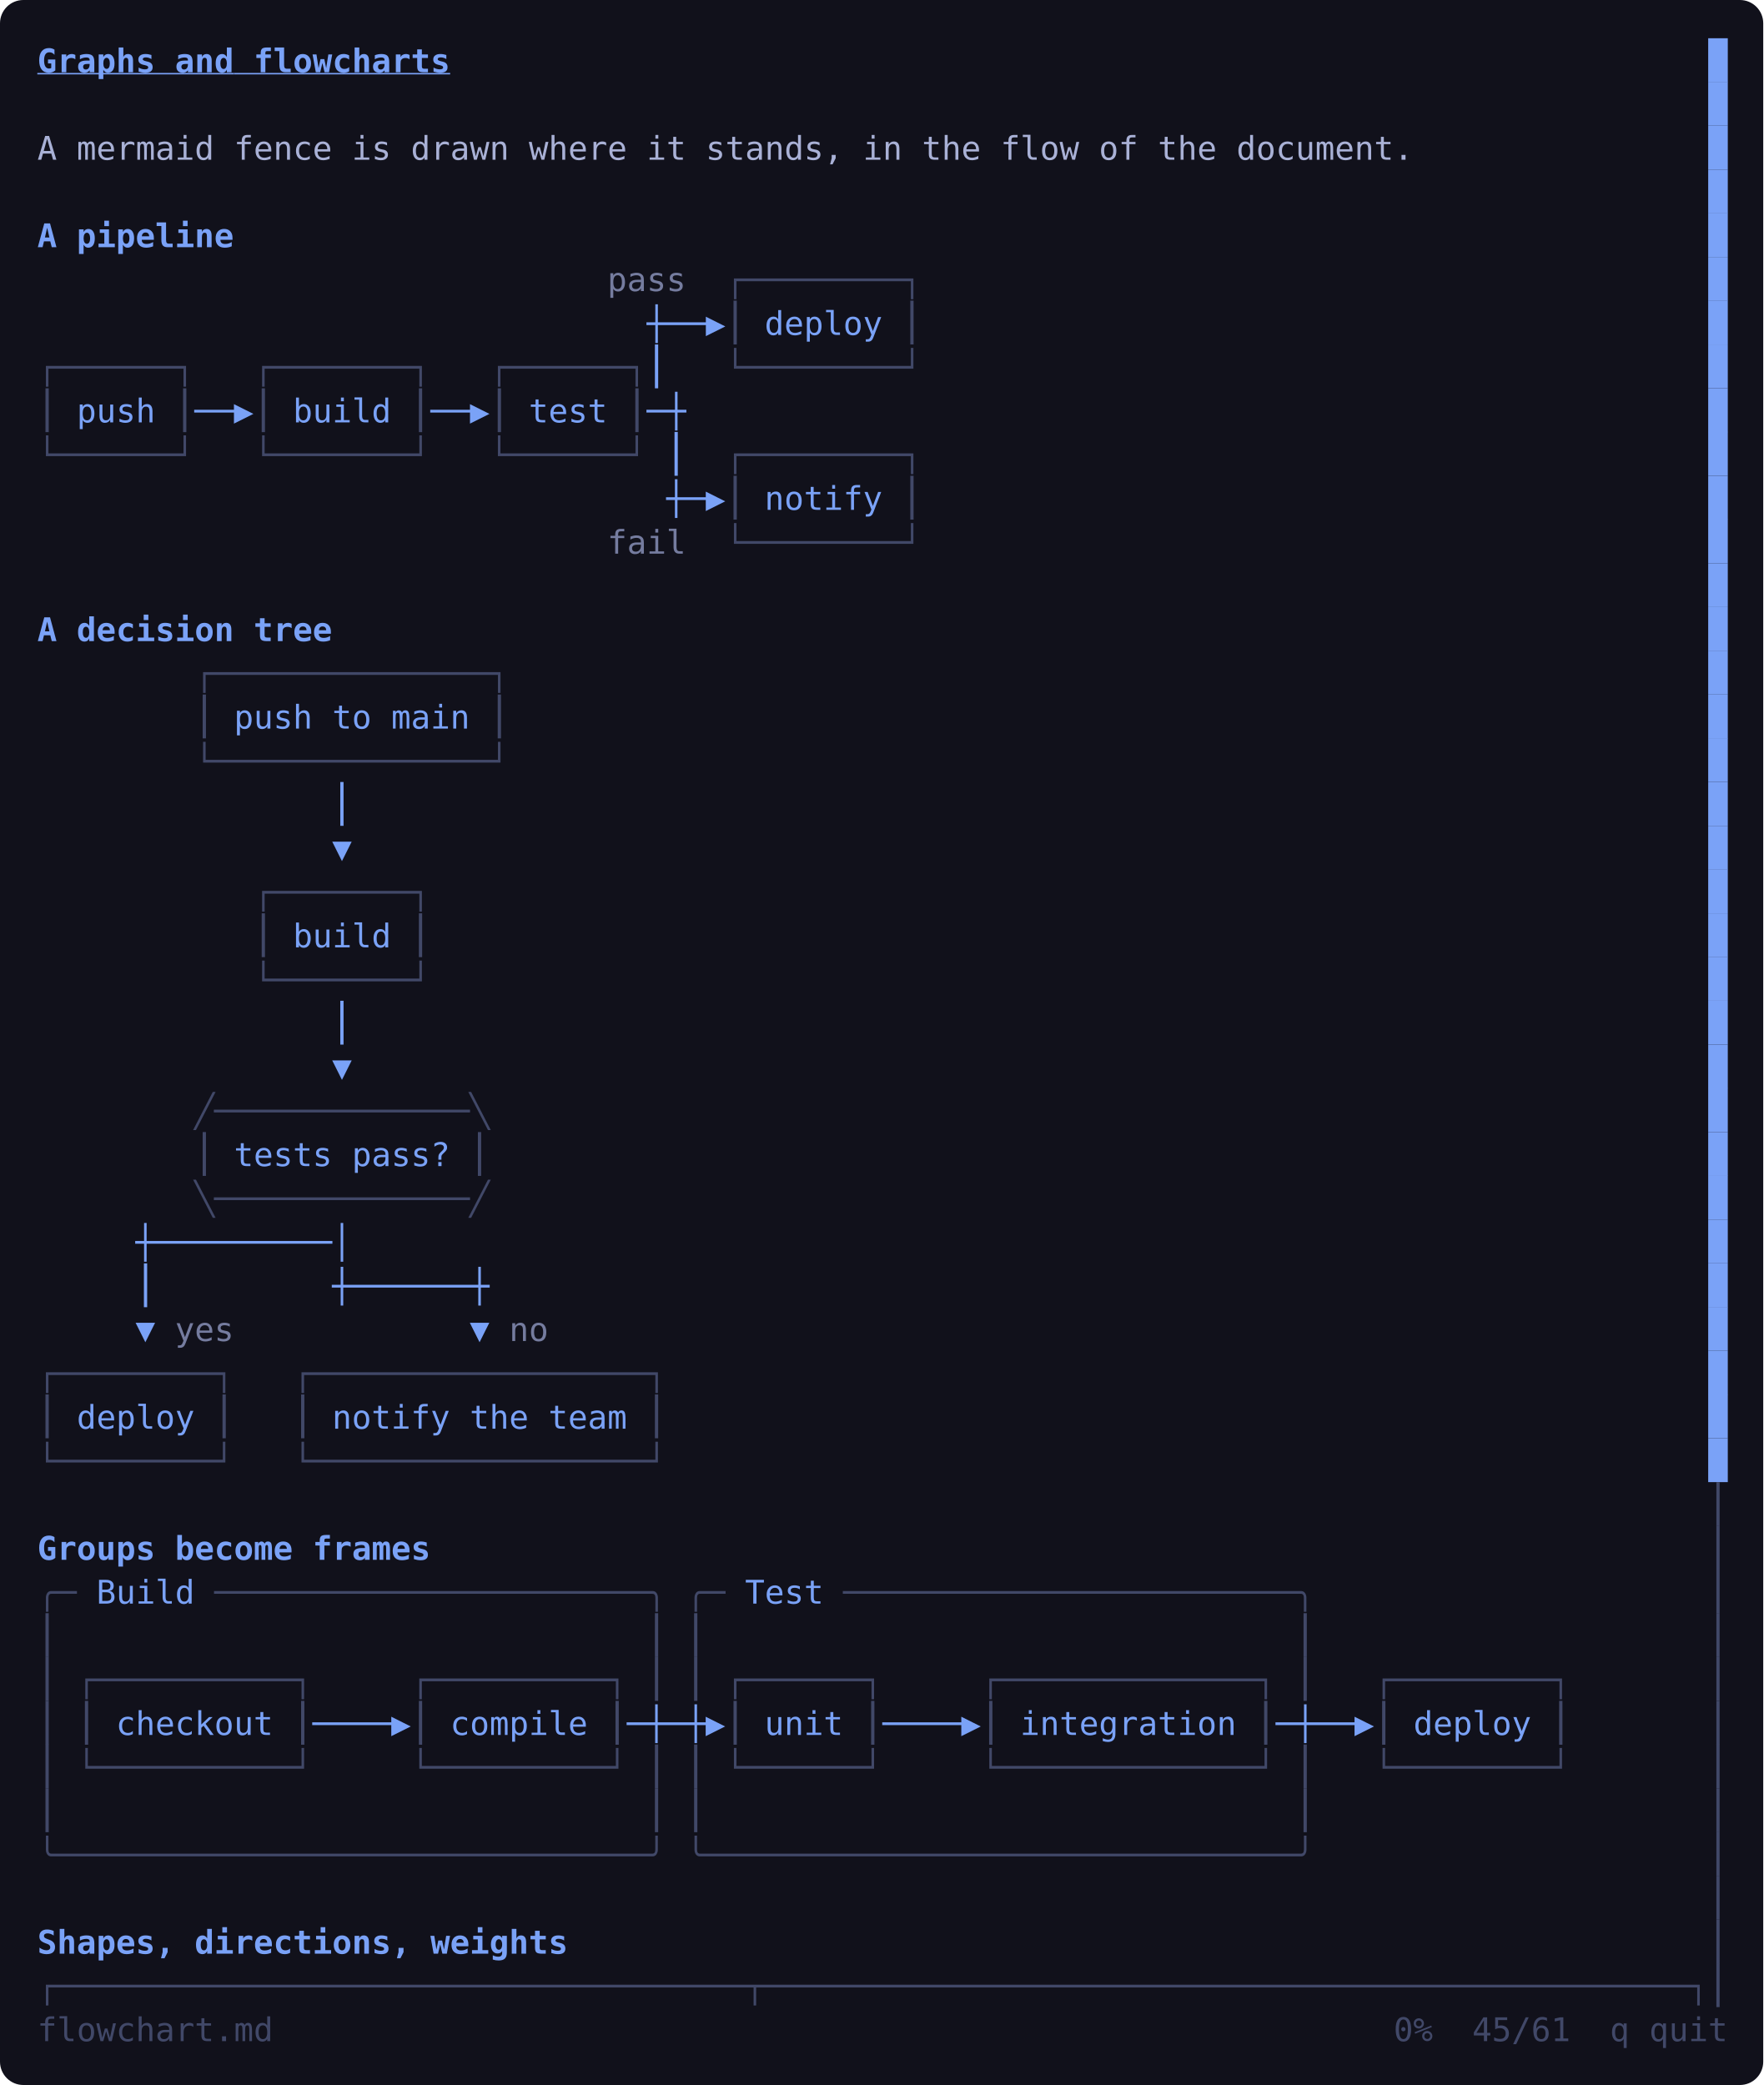
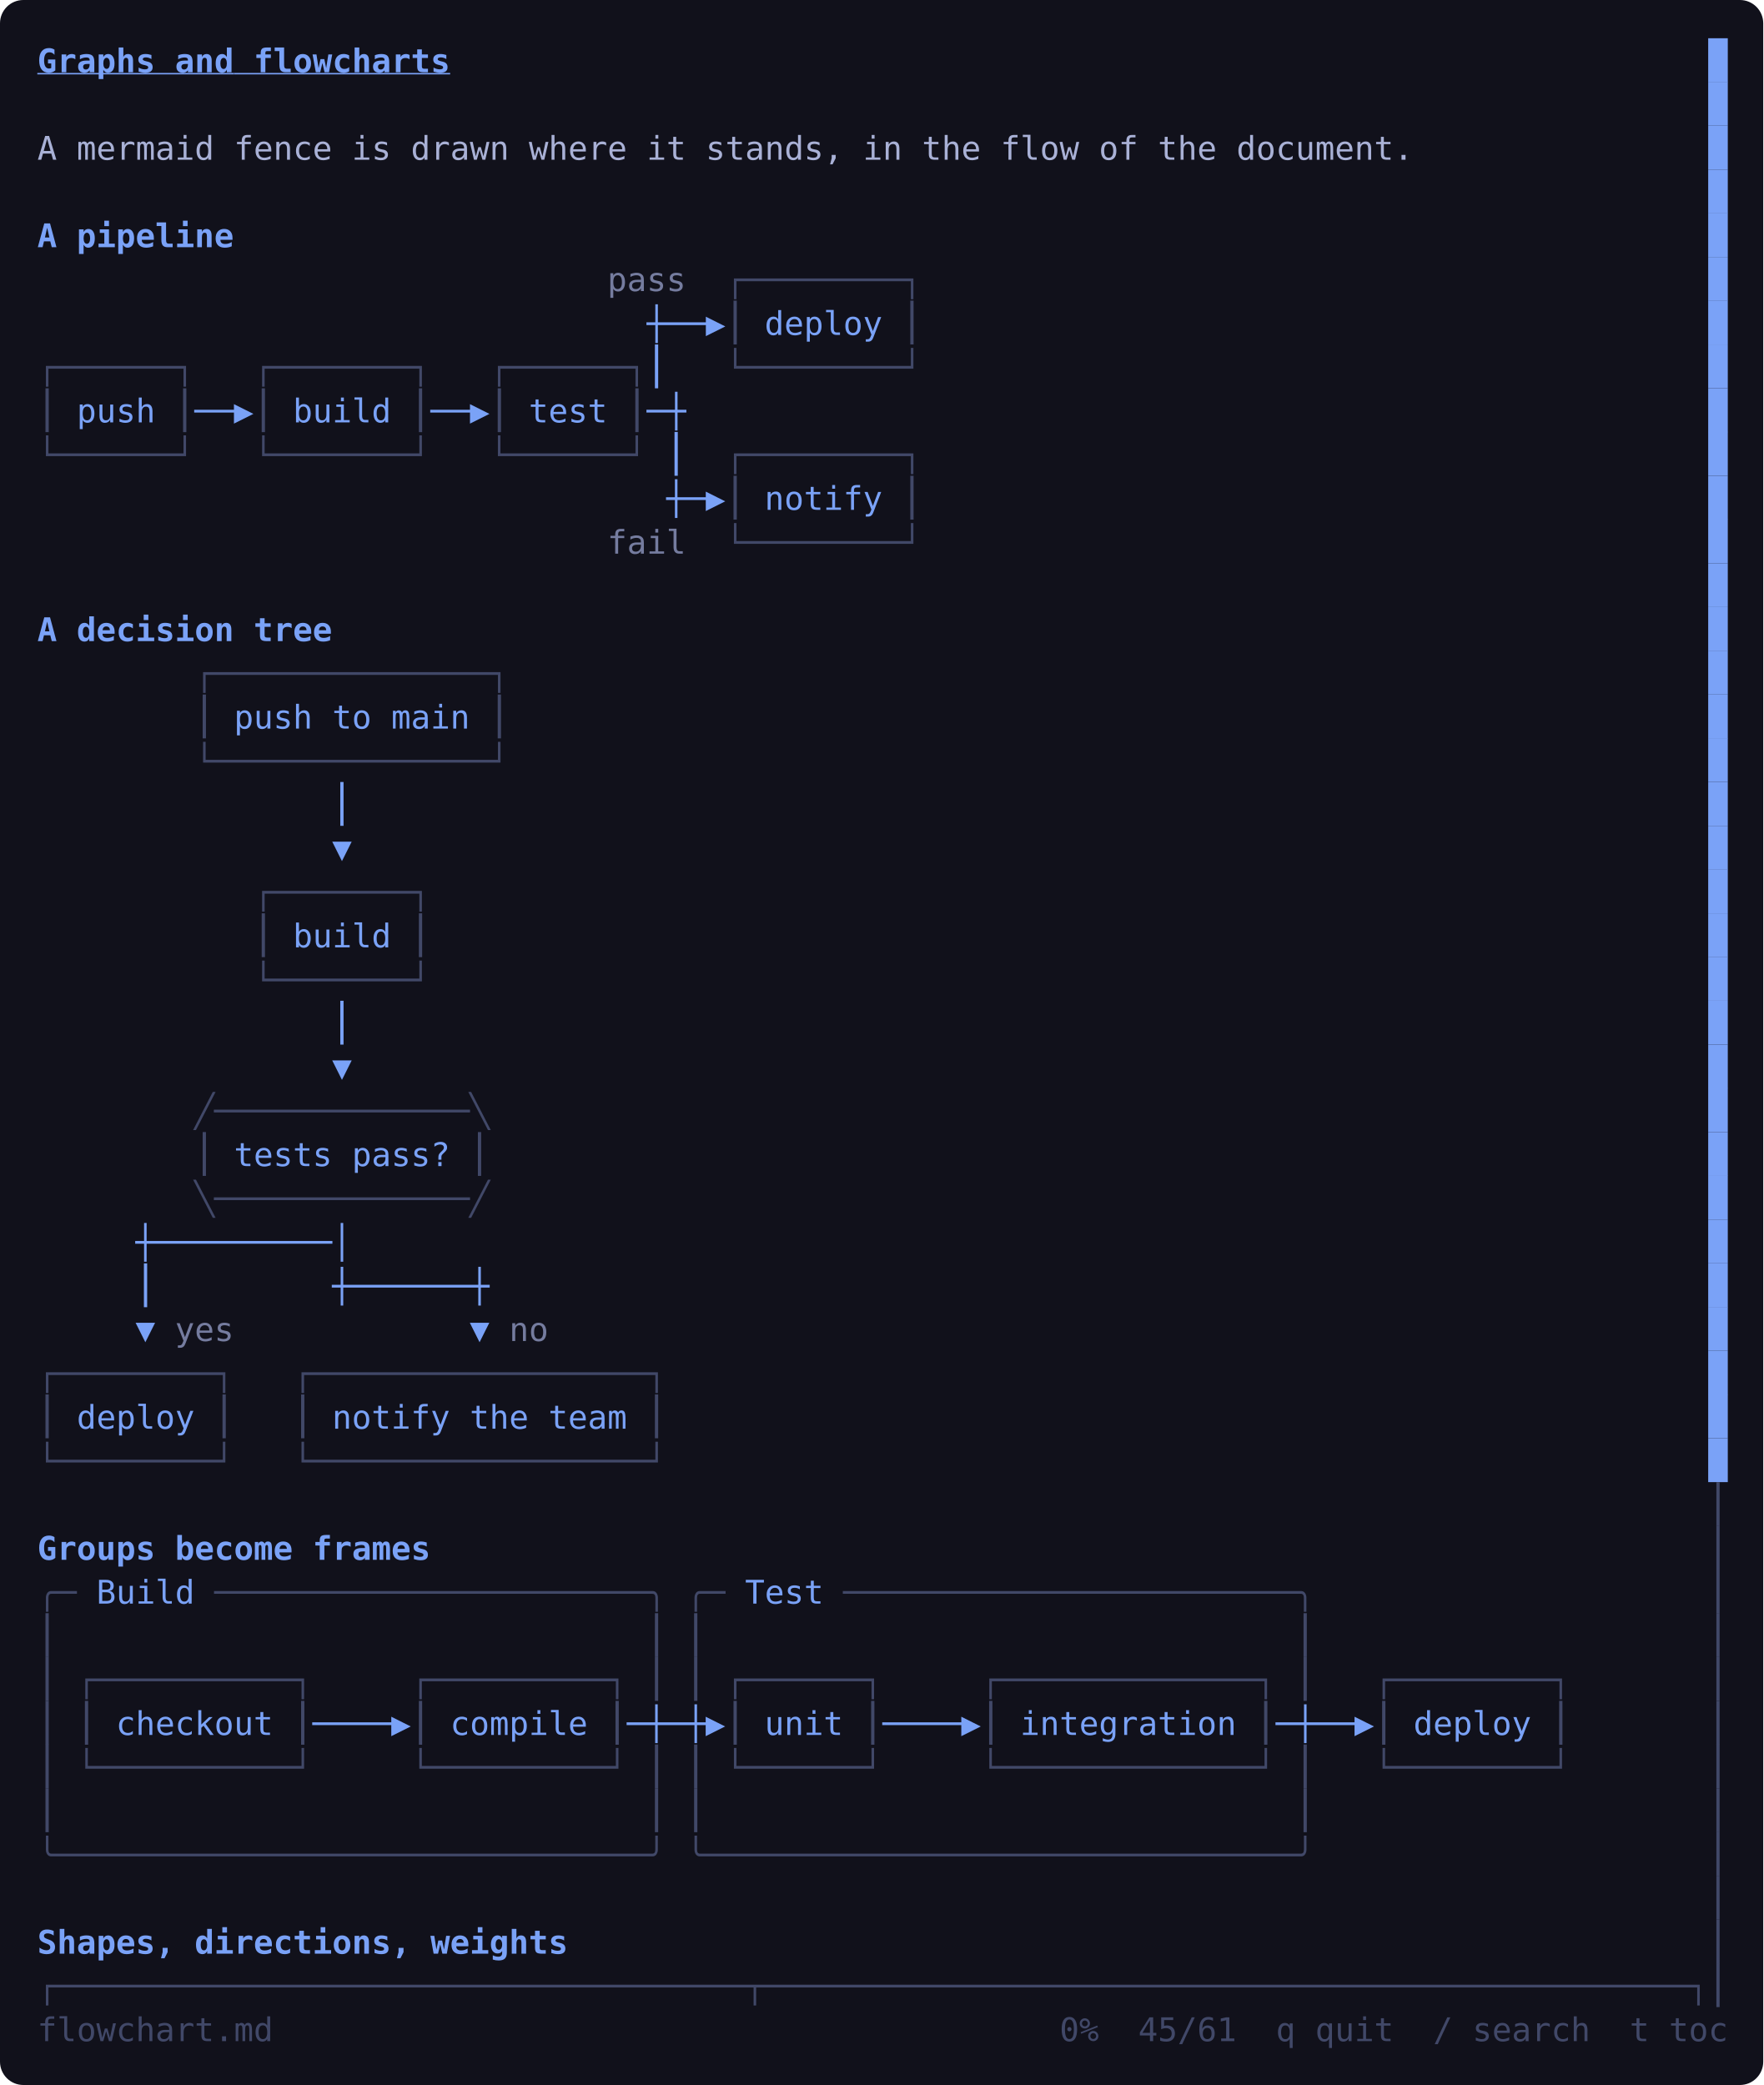
<svg xmlns="http://www.w3.org/2000/svg" width="756" height="894" viewBox="0 0 756 894" font-family="ui-monospace,SFMono-Regular,Menlo,Consolas,monospace" font-size="14" fill="#cdd6f4">
  <rect width="756" height="894" rx="10" fill="#11111b" />
  <text x="16.0" y="31.0" textLength="84.3" lengthAdjust="spacingAndGlyphs" xml:space="preserve" fill="#7aa2f7" font-weight="600" text-decoration="underline">Graphs and</text>
  <text x="100.3" y="31.0" textLength="92.7" lengthAdjust="spacingAndGlyphs" xml:space="preserve" fill="#7aa2f7" font-weight="600" text-decoration="underline"> flowcharts</text>
  <text x="193.0" y="31.0" textLength="539.4" lengthAdjust="spacingAndGlyphs" xml:space="preserve">                                                                </text>
  <rect x="732.4" y="16.4" width="8.4" height="18.8" fill="#7aa2f7" />
  <text x="16.0" y="49.8" textLength="716.4" lengthAdjust="spacingAndGlyphs" xml:space="preserve">                                                                                     </text>
  <rect x="732.4" y="35.1" width="8.4" height="18.8" fill="#7aa2f7" />
  <text x="16.0" y="68.5" textLength="505.7" lengthAdjust="spacingAndGlyphs" xml:space="preserve" fill="#a9b1d6">A mermaid fence is drawn where it stands, in the flow of the</text>
  <text x="521.7" y="68.5" textLength="84.3" lengthAdjust="spacingAndGlyphs" xml:space="preserve" fill="#a9b1d6"> document.</text>
  <text x="606.0" y="68.5" textLength="126.4" lengthAdjust="spacingAndGlyphs" xml:space="preserve">               </text>
  <rect x="732.4" y="53.9" width="8.4" height="18.8" fill="#7aa2f7" />
  <text x="16.0" y="87.3" textLength="716.4" lengthAdjust="spacingAndGlyphs" xml:space="preserve">                                                                                     </text>
  <rect x="732.4" y="72.7" width="8.4" height="18.8" fill="#7aa2f7" />
  <text x="16.0" y="106.0" textLength="8.4" lengthAdjust="spacingAndGlyphs" xml:space="preserve" fill="#7aa2f7" font-weight="600">A</text>
  <text x="24.4" y="106.0" textLength="75.9" lengthAdjust="spacingAndGlyphs" xml:space="preserve" fill="#7aa2f7" font-weight="600"> pipeline</text>
  <text x="100.3" y="106.0" textLength="632.1" lengthAdjust="spacingAndGlyphs" xml:space="preserve">                                                                           </text>
  <rect x="732.4" y="91.4" width="8.4" height="18.8" fill="#7aa2f7" />
  <text x="16.0" y="124.8" textLength="244.4" lengthAdjust="spacingAndGlyphs" xml:space="preserve">                             </text>
  <text x="260.4" y="124.8" textLength="33.7" lengthAdjust="spacingAndGlyphs" xml:space="preserve" fill="#757c9f">pass</text>
  <text x="294.1" y="124.8" textLength="16.9" lengthAdjust="spacingAndGlyphs" xml:space="preserve">  </text>
  <text x="311.0" y="124.8" textLength="84.3" lengthAdjust="spacingAndGlyphs" xml:space="preserve" fill="#414868">┌────────┐</text>
  <text x="395.3" y="124.8" textLength="337.1" lengthAdjust="spacingAndGlyphs" xml:space="preserve">                                        </text>
  <rect x="732.4" y="110.2" width="8.4" height="18.8" fill="#7aa2f7" />
  <text x="16.0" y="143.6" textLength="261.3" lengthAdjust="spacingAndGlyphs" xml:space="preserve">                               </text>
  <text x="277.3" y="143.6" textLength="33.7" lengthAdjust="spacingAndGlyphs" xml:space="preserve" fill="#7aa2f7">┼──▶</text>
  <rect x="314.5" y="128.9" width="1.4" height="18.8" fill="#414868" />
  <text x="319.4" y="143.6" textLength="8.4" lengthAdjust="spacingAndGlyphs" xml:space="preserve"> </text>
  <text x="327.8" y="143.6" textLength="50.6" lengthAdjust="spacingAndGlyphs" xml:space="preserve" fill="#7aa2f7">deploy</text>
  <text x="378.4" y="143.6" textLength="8.4" lengthAdjust="spacingAndGlyphs" xml:space="preserve"> </text>
  <rect x="390.3" y="128.9" width="1.4" height="18.8" fill="#414868" />
  <text x="395.3" y="143.6" textLength="337.1" lengthAdjust="spacingAndGlyphs" xml:space="preserve">                                        </text>
  <rect x="732.4" y="128.9" width="8.4" height="18.8" fill="#7aa2f7" />
  <text x="16.0" y="162.3" textLength="67.4" lengthAdjust="spacingAndGlyphs" xml:space="preserve" fill="#414868">┌──────┐</text>
  <text x="83.4" y="162.3" textLength="25.3" lengthAdjust="spacingAndGlyphs" xml:space="preserve">   </text>
  <text x="108.7" y="162.3" textLength="75.9" lengthAdjust="spacingAndGlyphs" xml:space="preserve" fill="#414868">┌───────┐</text>
  <text x="184.6" y="162.3" textLength="25.3" lengthAdjust="spacingAndGlyphs" xml:space="preserve">   </text>
  <text x="209.8" y="162.3" textLength="67.4" lengthAdjust="spacingAndGlyphs" xml:space="preserve" fill="#414868">┌──────┐</text>
  <rect x="280.8" y="147.7" width="1.4" height="18.8" fill="#7aa2f7" />
  <text x="285.7" y="162.3" textLength="25.3" lengthAdjust="spacingAndGlyphs" xml:space="preserve">   </text>
  <text x="311.0" y="162.3" textLength="84.3" lengthAdjust="spacingAndGlyphs" xml:space="preserve" fill="#414868">└────────┘</text>
  <text x="395.3" y="162.3" textLength="337.1" lengthAdjust="spacingAndGlyphs" xml:space="preserve">                                        </text>
  <rect x="732.4" y="147.7" width="8.4" height="18.8" fill="#7aa2f7" />
  <rect x="19.5" y="166.5" width="1.4" height="18.8" fill="#414868" />
  <text x="24.4" y="181.1" textLength="8.4" lengthAdjust="spacingAndGlyphs" xml:space="preserve"> </text>
  <text x="32.9" y="181.1" textLength="33.7" lengthAdjust="spacingAndGlyphs" xml:space="preserve" fill="#7aa2f7">push</text>
  <text x="66.6" y="181.1" textLength="8.4" lengthAdjust="spacingAndGlyphs" xml:space="preserve"> </text>
  <rect x="78.5" y="166.5" width="1.4" height="18.8" fill="#414868" />
  <text x="83.4" y="181.1" textLength="25.3" lengthAdjust="spacingAndGlyphs" xml:space="preserve" fill="#7aa2f7">──▶</text>
  <rect x="112.2" y="166.5" width="1.4" height="18.8" fill="#414868" />
  <text x="117.1" y="181.1" textLength="8.4" lengthAdjust="spacingAndGlyphs" xml:space="preserve"> </text>
  <text x="125.6" y="181.1" textLength="42.1" lengthAdjust="spacingAndGlyphs" xml:space="preserve" fill="#7aa2f7">build</text>
  <text x="167.7" y="181.1" textLength="8.4" lengthAdjust="spacingAndGlyphs" xml:space="preserve"> </text>
  <rect x="179.6" y="166.5" width="1.4" height="18.8" fill="#414868" />
  <text x="184.6" y="181.1" textLength="25.3" lengthAdjust="spacingAndGlyphs" xml:space="preserve" fill="#7aa2f7">──▶</text>
  <rect x="213.4" y="166.5" width="1.4" height="18.8" fill="#414868" />
  <text x="218.3" y="181.1" textLength="8.4" lengthAdjust="spacingAndGlyphs" xml:space="preserve"> </text>
  <text x="226.7" y="181.1" textLength="33.7" lengthAdjust="spacingAndGlyphs" xml:space="preserve" fill="#7aa2f7">test</text>
  <text x="260.4" y="181.1" textLength="8.4" lengthAdjust="spacingAndGlyphs" xml:space="preserve"> </text>
  <rect x="272.4" y="166.5" width="1.4" height="18.8" fill="#414868" />
  <text x="277.3" y="181.1" textLength="16.9" lengthAdjust="spacingAndGlyphs" xml:space="preserve" fill="#7aa2f7">─┼</text>
  <text x="294.1" y="181.1" textLength="438.3" lengthAdjust="spacingAndGlyphs" xml:space="preserve">                                                    </text>
  <rect x="732.4" y="166.5" width="8.4" height="18.8" fill="#7aa2f7" />
  <text x="16.0" y="199.8" textLength="67.4" lengthAdjust="spacingAndGlyphs" xml:space="preserve" fill="#414868">└──────┘</text>
  <text x="83.4" y="199.8" textLength="25.3" lengthAdjust="spacingAndGlyphs" xml:space="preserve">   </text>
  <text x="108.7" y="199.8" textLength="75.9" lengthAdjust="spacingAndGlyphs" xml:space="preserve" fill="#414868">└───────┘</text>
  <text x="184.6" y="199.8" textLength="25.3" lengthAdjust="spacingAndGlyphs" xml:space="preserve">   </text>
  <text x="209.8" y="199.8" textLength="67.4" lengthAdjust="spacingAndGlyphs" xml:space="preserve" fill="#414868">└──────┘</text>
  <text x="277.3" y="199.8" textLength="8.4" lengthAdjust="spacingAndGlyphs" xml:space="preserve"> </text>
  <rect x="289.2" y="185.2" width="1.4" height="18.8" fill="#7aa2f7" />
  <text x="294.1" y="199.8" textLength="16.9" lengthAdjust="spacingAndGlyphs" xml:space="preserve">  </text>
  <text x="311.0" y="199.8" textLength="84.3" lengthAdjust="spacingAndGlyphs" xml:space="preserve" fill="#414868">┌────────┐</text>
  <text x="395.3" y="199.8" textLength="337.1" lengthAdjust="spacingAndGlyphs" xml:space="preserve">                                        </text>
  <rect x="732.4" y="185.2" width="8.4" height="18.8" fill="#7aa2f7" />
  <text x="16.0" y="218.6" textLength="269.7" lengthAdjust="spacingAndGlyphs" xml:space="preserve">                                </text>
  <text x="285.7" y="218.6" textLength="25.3" lengthAdjust="spacingAndGlyphs" xml:space="preserve" fill="#7aa2f7">┼─▶</text>
  <rect x="314.5" y="204.0" width="1.4" height="18.8" fill="#414868" />
  <text x="319.4" y="218.6" textLength="8.4" lengthAdjust="spacingAndGlyphs" xml:space="preserve"> </text>
  <text x="327.8" y="218.6" textLength="50.6" lengthAdjust="spacingAndGlyphs" xml:space="preserve" fill="#7aa2f7">notify</text>
  <text x="378.4" y="218.6" textLength="8.4" lengthAdjust="spacingAndGlyphs" xml:space="preserve"> </text>
  <rect x="390.3" y="204.0" width="1.4" height="18.8" fill="#414868" />
  <text x="395.3" y="218.6" textLength="337.1" lengthAdjust="spacingAndGlyphs" xml:space="preserve">                                        </text>
  <rect x="732.4" y="204.0" width="8.4" height="18.8" fill="#7aa2f7" />
  <text x="16.0" y="237.4" textLength="244.4" lengthAdjust="spacingAndGlyphs" xml:space="preserve">                             </text>
  <text x="260.4" y="237.4" textLength="33.7" lengthAdjust="spacingAndGlyphs" xml:space="preserve" fill="#757c9f">fail</text>
  <text x="294.1" y="237.4" textLength="16.9" lengthAdjust="spacingAndGlyphs" xml:space="preserve">  </text>
  <text x="311.0" y="237.4" textLength="84.3" lengthAdjust="spacingAndGlyphs" xml:space="preserve" fill="#414868">└────────┘</text>
  <text x="395.3" y="237.4" textLength="337.1" lengthAdjust="spacingAndGlyphs" xml:space="preserve">                                        </text>
  <rect x="732.4" y="222.7" width="8.4" height="18.8" fill="#7aa2f7" />
  <text x="16.0" y="256.1" textLength="716.4" lengthAdjust="spacingAndGlyphs" xml:space="preserve">                                                                                     </text>
  <rect x="732.4" y="241.5" width="8.4" height="18.8" fill="#7aa2f7" />
  <text x="16.0" y="274.9" textLength="84.3" lengthAdjust="spacingAndGlyphs" xml:space="preserve" fill="#7aa2f7" font-weight="600">A decision</text>
  <text x="100.3" y="274.9" textLength="42.1" lengthAdjust="spacingAndGlyphs" xml:space="preserve" fill="#7aa2f7" font-weight="600"> tree</text>
  <text x="142.4" y="274.9" textLength="590.0" lengthAdjust="spacingAndGlyphs" xml:space="preserve">                                                                      </text>
  <rect x="732.4" y="260.3" width="8.4" height="18.8" fill="#7aa2f7" />
  <text x="16.0" y="293.6" textLength="67.4" lengthAdjust="spacingAndGlyphs" xml:space="preserve">        </text>
  <text x="83.4" y="293.6" textLength="134.8" lengthAdjust="spacingAndGlyphs" xml:space="preserve" fill="#414868">┌──────────────┐</text>
  <text x="218.3" y="293.6" textLength="514.1" lengthAdjust="spacingAndGlyphs" xml:space="preserve">                                                             </text>
  <rect x="732.4" y="279.0" width="8.4" height="18.8" fill="#7aa2f7" />
  <text x="16.0" y="312.4" textLength="67.4" lengthAdjust="spacingAndGlyphs" xml:space="preserve">        </text>
  <rect x="86.9" y="297.8" width="1.4" height="18.8" fill="#414868" />
  <text x="91.9" y="312.4" textLength="8.4" lengthAdjust="spacingAndGlyphs" xml:space="preserve"> </text>
  <text x="100.3" y="312.4" textLength="101.1" lengthAdjust="spacingAndGlyphs" xml:space="preserve" fill="#7aa2f7">push to main</text>
  <text x="201.4" y="312.4" textLength="8.4" lengthAdjust="spacingAndGlyphs" xml:space="preserve"> </text>
  <rect x="213.4" y="297.8" width="1.4" height="18.8" fill="#414868" />
  <text x="218.3" y="312.4" textLength="514.1" lengthAdjust="spacingAndGlyphs" xml:space="preserve">                                                             </text>
  <rect x="732.4" y="297.8" width="8.4" height="18.8" fill="#7aa2f7" />
  <text x="16.0" y="331.2" textLength="67.4" lengthAdjust="spacingAndGlyphs" xml:space="preserve">        </text>
  <text x="83.4" y="331.2" textLength="134.8" lengthAdjust="spacingAndGlyphs" xml:space="preserve" fill="#414868">└──────────────┘</text>
  <text x="218.3" y="331.2" textLength="514.1" lengthAdjust="spacingAndGlyphs" xml:space="preserve">                                                             </text>
  <rect x="732.4" y="316.5" width="8.4" height="18.8" fill="#7aa2f7" />
  <text x="16.0" y="349.9" textLength="126.4" lengthAdjust="spacingAndGlyphs" xml:space="preserve">               </text>
  <rect x="145.9" y="335.3" width="1.4" height="18.8" fill="#7aa2f7" />
  <text x="150.8" y="349.9" textLength="581.5" lengthAdjust="spacingAndGlyphs" xml:space="preserve">                                                                     </text>
  <rect x="732.4" y="335.3" width="8.4" height="18.8" fill="#7aa2f7" />
  <text x="16.0" y="368.7" textLength="126.4" lengthAdjust="spacingAndGlyphs" xml:space="preserve">               </text>
  <text x="142.4" y="368.7" textLength="8.4" lengthAdjust="spacingAndGlyphs" xml:space="preserve" fill="#7aa2f7">▼</text>
  <text x="150.8" y="368.7" textLength="581.5" lengthAdjust="spacingAndGlyphs" xml:space="preserve">                                                                     </text>
  <rect x="732.4" y="354.1" width="8.4" height="18.8" fill="#7aa2f7" />
  <text x="16.0" y="387.4" textLength="92.7" lengthAdjust="spacingAndGlyphs" xml:space="preserve">           </text>
  <text x="108.7" y="387.4" textLength="75.9" lengthAdjust="spacingAndGlyphs" xml:space="preserve" fill="#414868">┌───────┐</text>
  <text x="184.6" y="387.4" textLength="547.8" lengthAdjust="spacingAndGlyphs" xml:space="preserve">                                                                 </text>
  <rect x="732.4" y="372.8" width="8.4" height="18.8" fill="#7aa2f7" />
  <text x="16.0" y="406.2" textLength="92.7" lengthAdjust="spacingAndGlyphs" xml:space="preserve">           </text>
  <rect x="112.2" y="391.6" width="1.4" height="18.8" fill="#414868" />
  <text x="117.1" y="406.2" textLength="8.4" lengthAdjust="spacingAndGlyphs" xml:space="preserve"> </text>
  <text x="125.6" y="406.2" textLength="42.1" lengthAdjust="spacingAndGlyphs" xml:space="preserve" fill="#7aa2f7">build</text>
  <text x="167.7" y="406.2" textLength="8.4" lengthAdjust="spacingAndGlyphs" xml:space="preserve"> </text>
  <rect x="179.6" y="391.6" width="1.4" height="18.8" fill="#414868" />
  <text x="184.6" y="406.2" textLength="547.8" lengthAdjust="spacingAndGlyphs" xml:space="preserve">                                                                 </text>
  <rect x="732.4" y="391.6" width="8.4" height="18.8" fill="#7aa2f7" />
  <text x="16.0" y="425.0" textLength="92.7" lengthAdjust="spacingAndGlyphs" xml:space="preserve">           </text>
  <text x="108.7" y="425.0" textLength="75.9" lengthAdjust="spacingAndGlyphs" xml:space="preserve" fill="#414868">└───────┘</text>
  <text x="184.6" y="425.0" textLength="547.8" lengthAdjust="spacingAndGlyphs" xml:space="preserve">                                                                 </text>
  <rect x="732.4" y="410.3" width="8.4" height="18.8" fill="#7aa2f7" />
  <text x="16.0" y="443.7" textLength="126.4" lengthAdjust="spacingAndGlyphs" xml:space="preserve">               </text>
  <rect x="145.9" y="429.1" width="1.4" height="18.8" fill="#7aa2f7" />
  <text x="150.8" y="443.7" textLength="581.5" lengthAdjust="spacingAndGlyphs" xml:space="preserve">                                                                     </text>
  <rect x="732.4" y="429.1" width="8.4" height="18.8" fill="#7aa2f7" />
  <text x="16.0" y="462.5" textLength="126.4" lengthAdjust="spacingAndGlyphs" xml:space="preserve">               </text>
  <text x="142.4" y="462.5" textLength="8.4" lengthAdjust="spacingAndGlyphs" xml:space="preserve" fill="#7aa2f7">▼</text>
  <text x="150.8" y="462.5" textLength="581.5" lengthAdjust="spacingAndGlyphs" xml:space="preserve">                                                                     </text>
  <rect x="732.4" y="447.9" width="8.4" height="18.8" fill="#7aa2f7" />
  <text x="16.0" y="481.2" textLength="67.4" lengthAdjust="spacingAndGlyphs" xml:space="preserve">        </text>
  <text x="83.4" y="481.2" textLength="126.4" lengthAdjust="spacingAndGlyphs" xml:space="preserve" fill="#414868">╱─────────────╲</text>
  <text x="209.8" y="481.2" textLength="522.5" lengthAdjust="spacingAndGlyphs" xml:space="preserve">                                                              </text>
  <rect x="732.4" y="466.6" width="8.4" height="18.8" fill="#7aa2f7" />
  <text x="16.0" y="500.0" textLength="67.4" lengthAdjust="spacingAndGlyphs" xml:space="preserve">        </text>
  <rect x="86.9" y="485.4" width="1.4" height="18.8" fill="#414868" />
  <text x="91.9" y="500.0" textLength="8.4" lengthAdjust="spacingAndGlyphs" xml:space="preserve"> </text>
  <text x="100.3" y="500.0" textLength="92.7" lengthAdjust="spacingAndGlyphs" xml:space="preserve" fill="#7aa2f7">tests pass?</text>
  <text x="193.0" y="500.0" textLength="8.4" lengthAdjust="spacingAndGlyphs" xml:space="preserve"> </text>
  <rect x="204.9" y="485.4" width="1.4" height="18.8" fill="#414868" />
  <text x="209.8" y="500.0" textLength="522.5" lengthAdjust="spacingAndGlyphs" xml:space="preserve">                                                              </text>
  <rect x="732.4" y="485.4" width="8.4" height="18.8" fill="#7aa2f7" />
  <text x="16.0" y="518.8" textLength="67.4" lengthAdjust="spacingAndGlyphs" xml:space="preserve">        </text>
  <text x="83.4" y="518.8" textLength="126.4" lengthAdjust="spacingAndGlyphs" xml:space="preserve" fill="#414868">╲─────────────╱</text>
  <text x="209.8" y="518.8" textLength="522.5" lengthAdjust="spacingAndGlyphs" xml:space="preserve">                                                              </text>
  <rect x="732.4" y="504.1" width="8.4" height="18.8" fill="#7aa2f7" />
  <text x="16.0" y="537.5" textLength="42.1" lengthAdjust="spacingAndGlyphs" xml:space="preserve">     </text>
  <text x="58.1" y="537.5" textLength="92.7" lengthAdjust="spacingAndGlyphs" xml:space="preserve" fill="#7aa2f7">┼─────────│</text>
  <text x="150.8" y="537.5" textLength="581.5" lengthAdjust="spacingAndGlyphs" xml:space="preserve">                                                                     </text>
  <rect x="732.4" y="522.9" width="8.4" height="18.8" fill="#7aa2f7" />
  <text x="16.0" y="556.3" textLength="42.1" lengthAdjust="spacingAndGlyphs" xml:space="preserve">     </text>
  <rect x="61.7" y="541.7" width="1.4" height="18.8" fill="#7aa2f7" />
  <text x="66.6" y="556.3" textLength="75.9" lengthAdjust="spacingAndGlyphs" xml:space="preserve">         </text>
  <text x="142.4" y="556.3" textLength="67.4" lengthAdjust="spacingAndGlyphs" xml:space="preserve" fill="#7aa2f7">┼──────┼</text>
  <text x="209.8" y="556.3" textLength="522.5" lengthAdjust="spacingAndGlyphs" xml:space="preserve">                                                              </text>
  <rect x="732.4" y="541.7" width="8.4" height="18.8" fill="#7aa2f7" />
  <text x="16.0" y="575.0" textLength="42.1" lengthAdjust="spacingAndGlyphs" xml:space="preserve">     </text>
  <text x="58.1" y="575.0" textLength="8.4" lengthAdjust="spacingAndGlyphs" xml:space="preserve" fill="#7aa2f7">▼</text>
  <text x="66.6" y="575.0" textLength="8.4" lengthAdjust="spacingAndGlyphs" xml:space="preserve"> </text>
  <text x="75.0" y="575.0" textLength="25.3" lengthAdjust="spacingAndGlyphs" xml:space="preserve" fill="#757c9f">yes</text>
  <text x="100.3" y="575.0" textLength="101.1" lengthAdjust="spacingAndGlyphs" xml:space="preserve">            </text>
  <text x="201.4" y="575.0" textLength="8.4" lengthAdjust="spacingAndGlyphs" xml:space="preserve" fill="#7aa2f7">▼</text>
  <text x="209.8" y="575.0" textLength="8.4" lengthAdjust="spacingAndGlyphs" xml:space="preserve"> </text>
  <text x="218.3" y="575.0" textLength="16.9" lengthAdjust="spacingAndGlyphs" xml:space="preserve" fill="#757c9f">no</text>
  <text x="235.1" y="575.0" textLength="497.3" lengthAdjust="spacingAndGlyphs" xml:space="preserve">                                                           </text>
  <rect x="732.4" y="560.4" width="8.4" height="18.8" fill="#7aa2f7" />
  <text x="16.0" y="593.8" textLength="84.3" lengthAdjust="spacingAndGlyphs" xml:space="preserve" fill="#414868">┌────────┐</text>
  <text x="100.3" y="593.8" textLength="25.3" lengthAdjust="spacingAndGlyphs" xml:space="preserve">   </text>
  <text x="125.6" y="593.8" textLength="160.1" lengthAdjust="spacingAndGlyphs" xml:space="preserve" fill="#414868">┌─────────────────┐</text>
  <text x="285.7" y="593.8" textLength="446.7" lengthAdjust="spacingAndGlyphs" xml:space="preserve">                                                     </text>
  <rect x="732.4" y="579.2" width="8.4" height="18.8" fill="#7aa2f7" />
  <rect x="19.5" y="597.9" width="1.4" height="18.8" fill="#414868" />
  <text x="24.4" y="612.6" textLength="8.4" lengthAdjust="spacingAndGlyphs" xml:space="preserve"> </text>
  <text x="32.9" y="612.6" textLength="50.6" lengthAdjust="spacingAndGlyphs" xml:space="preserve" fill="#7aa2f7">deploy</text>
  <text x="83.4" y="612.6" textLength="8.4" lengthAdjust="spacingAndGlyphs" xml:space="preserve"> </text>
  <rect x="95.4" y="597.9" width="1.4" height="18.8" fill="#414868" />
  <text x="100.3" y="612.6" textLength="25.3" lengthAdjust="spacingAndGlyphs" xml:space="preserve">   </text>
  <rect x="129.1" y="597.9" width="1.4" height="18.8" fill="#414868" />
  <text x="134.0" y="612.6" textLength="8.4" lengthAdjust="spacingAndGlyphs" xml:space="preserve"> </text>
  <text x="142.4" y="612.6" textLength="126.4" lengthAdjust="spacingAndGlyphs" xml:space="preserve" fill="#7aa2f7">notify the team</text>
  <text x="268.8" y="612.6" textLength="8.4" lengthAdjust="spacingAndGlyphs" xml:space="preserve"> </text>
  <rect x="280.8" y="597.9" width="1.4" height="18.8" fill="#414868" />
  <text x="285.7" y="612.6" textLength="446.7" lengthAdjust="spacingAndGlyphs" xml:space="preserve">                                                     </text>
  <rect x="732.4" y="597.9" width="8.4" height="18.8" fill="#7aa2f7" />
  <text x="16.0" y="631.3" textLength="84.3" lengthAdjust="spacingAndGlyphs" xml:space="preserve" fill="#414868">└────────┘</text>
  <text x="100.3" y="631.3" textLength="25.3" lengthAdjust="spacingAndGlyphs" xml:space="preserve">   </text>
  <text x="125.6" y="631.3" textLength="160.1" lengthAdjust="spacingAndGlyphs" xml:space="preserve" fill="#414868">└─────────────────┘</text>
  <text x="285.7" y="631.3" textLength="446.7" lengthAdjust="spacingAndGlyphs" xml:space="preserve">                                                     </text>
  <rect x="732.4" y="616.7" width="8.4" height="18.8" fill="#7aa2f7" />
  <text x="16.0" y="650.1" textLength="716.4" lengthAdjust="spacingAndGlyphs" xml:space="preserve">                                                                                     </text>
  <rect x="735.9" y="635.5" width="1.4" height="18.8" fill="#414868" />
  <text x="16.0" y="668.8" textLength="109.6" lengthAdjust="spacingAndGlyphs" xml:space="preserve" fill="#7aa2f7" font-weight="600">Groups become</text>
  <text x="125.6" y="668.8" textLength="59.0" lengthAdjust="spacingAndGlyphs" xml:space="preserve" fill="#7aa2f7" font-weight="600"> frames</text>
  <text x="184.6" y="668.8" textLength="547.8" lengthAdjust="spacingAndGlyphs" xml:space="preserve">                                                                 </text>
  <rect x="735.9" y="654.2" width="1.4" height="18.8" fill="#414868" />
  <text x="16.0" y="687.6" textLength="16.9" lengthAdjust="spacingAndGlyphs" xml:space="preserve" fill="#414868">╭─</text>
  <text x="32.9" y="687.6" textLength="59.0" lengthAdjust="spacingAndGlyphs" xml:space="preserve" fill="#7aa2f7"> Build </text>
  <text x="91.9" y="687.6" textLength="193.8" lengthAdjust="spacingAndGlyphs" xml:space="preserve" fill="#414868">──────────────────────╮</text>
  <text x="285.7" y="687.6" textLength="8.4" lengthAdjust="spacingAndGlyphs" xml:space="preserve"> </text>
  <text x="294.1" y="687.6" textLength="16.9" lengthAdjust="spacingAndGlyphs" xml:space="preserve" fill="#414868">╭─</text>
  <text x="311.0" y="687.6" textLength="50.6" lengthAdjust="spacingAndGlyphs" xml:space="preserve" fill="#7aa2f7"> Test </text>
  <text x="361.5" y="687.6" textLength="202.3" lengthAdjust="spacingAndGlyphs" xml:space="preserve" fill="#414868">───────────────────────╮</text>
  <text x="563.8" y="687.6" textLength="168.6" lengthAdjust="spacingAndGlyphs" xml:space="preserve">                    </text>
  <rect x="735.9" y="673.0" width="1.4" height="18.8" fill="#414868" />
  <rect x="19.5" y="691.7" width="1.4" height="18.8" fill="#414868" />
  <text x="24.4" y="706.4" textLength="252.8" lengthAdjust="spacingAndGlyphs" xml:space="preserve">                              </text>
  <rect x="280.8" y="691.7" width="1.4" height="18.8" fill="#414868" />
  <text x="285.7" y="706.4" textLength="8.4" lengthAdjust="spacingAndGlyphs" xml:space="preserve"> </text>
  <rect x="297.6" y="691.7" width="1.4" height="18.8" fill="#414868" />
  <text x="302.6" y="706.4" textLength="252.8" lengthAdjust="spacingAndGlyphs" xml:space="preserve">                              </text>
  <rect x="558.9" y="691.7" width="1.4" height="18.8" fill="#414868" />
  <text x="563.8" y="706.4" textLength="168.6" lengthAdjust="spacingAndGlyphs" xml:space="preserve">                    </text>
  <rect x="735.9" y="691.7" width="1.4" height="18.8" fill="#414868" />
  <rect x="19.5" y="710.5" width="1.4" height="18.8" fill="#414868" />
  <text x="24.4" y="725.1" textLength="8.4" lengthAdjust="spacingAndGlyphs" xml:space="preserve"> </text>
  <text x="32.9" y="725.1" textLength="101.1" lengthAdjust="spacingAndGlyphs" xml:space="preserve" fill="#414868">┌──────────┐</text>
  <text x="134.0" y="725.1" textLength="42.1" lengthAdjust="spacingAndGlyphs" xml:space="preserve">     </text>
  <text x="176.1" y="725.1" textLength="92.7" lengthAdjust="spacingAndGlyphs" xml:space="preserve" fill="#414868">┌─────────┐</text>
  <text x="268.8" y="725.1" textLength="8.4" lengthAdjust="spacingAndGlyphs" xml:space="preserve"> </text>
  <rect x="280.8" y="710.5" width="1.4" height="18.8" fill="#414868" />
  <text x="285.7" y="725.1" textLength="8.4" lengthAdjust="spacingAndGlyphs" xml:space="preserve"> </text>
  <rect x="297.6" y="710.5" width="1.4" height="18.8" fill="#414868" />
  <text x="302.6" y="725.1" textLength="8.4" lengthAdjust="spacingAndGlyphs" xml:space="preserve"> </text>
  <text x="311.0" y="725.1" textLength="67.4" lengthAdjust="spacingAndGlyphs" xml:space="preserve" fill="#414868">┌──────┐</text>
  <text x="378.4" y="725.1" textLength="42.1" lengthAdjust="spacingAndGlyphs" xml:space="preserve">     </text>
  <text x="420.5" y="725.1" textLength="126.4" lengthAdjust="spacingAndGlyphs" xml:space="preserve" fill="#414868">┌─────────────┐</text>
  <text x="547.0" y="725.1" textLength="8.4" lengthAdjust="spacingAndGlyphs" xml:space="preserve"> </text>
  <rect x="558.9" y="710.5" width="1.4" height="18.8" fill="#414868" />
  <text x="563.8" y="725.1" textLength="25.3" lengthAdjust="spacingAndGlyphs" xml:space="preserve">   </text>
  <text x="589.1" y="725.1" textLength="84.3" lengthAdjust="spacingAndGlyphs" xml:space="preserve" fill="#414868">┌────────┐</text>
  <text x="673.4" y="725.1" textLength="59.0" lengthAdjust="spacingAndGlyphs" xml:space="preserve">       </text>
  <rect x="735.9" y="710.5" width="1.4" height="18.8" fill="#414868" />
  <rect x="19.5" y="729.3" width="1.4" height="18.8" fill="#414868" />
  <text x="24.4" y="743.9" textLength="8.4" lengthAdjust="spacingAndGlyphs" xml:space="preserve"> </text>
  <rect x="36.4" y="729.3" width="1.4" height="18.8" fill="#414868" />
  <text x="41.3" y="743.9" textLength="8.4" lengthAdjust="spacingAndGlyphs" xml:space="preserve"> </text>
  <text x="49.7" y="743.9" textLength="67.4" lengthAdjust="spacingAndGlyphs" xml:space="preserve" fill="#7aa2f7">checkout</text>
  <text x="117.1" y="743.9" textLength="8.4" lengthAdjust="spacingAndGlyphs" xml:space="preserve"> </text>
  <rect x="129.1" y="729.3" width="1.4" height="18.8" fill="#414868" />
  <text x="134.0" y="743.9" textLength="42.1" lengthAdjust="spacingAndGlyphs" xml:space="preserve" fill="#7aa2f7">────▶</text>
  <rect x="179.6" y="729.3" width="1.4" height="18.8" fill="#414868" />
  <text x="184.6" y="743.9" textLength="8.4" lengthAdjust="spacingAndGlyphs" xml:space="preserve"> </text>
  <text x="193.0" y="743.9" textLength="59.0" lengthAdjust="spacingAndGlyphs" xml:space="preserve" fill="#7aa2f7">compile</text>
  <text x="252.0" y="743.9" textLength="8.4" lengthAdjust="spacingAndGlyphs" xml:space="preserve"> </text>
  <rect x="263.9" y="729.3" width="1.4" height="18.8" fill="#414868" />
  <text x="268.8" y="743.9" textLength="42.1" lengthAdjust="spacingAndGlyphs" xml:space="preserve" fill="#7aa2f7">─┼─┼▶</text>
  <rect x="314.5" y="729.3" width="1.4" height="18.8" fill="#414868" />
  <text x="319.4" y="743.9" textLength="8.4" lengthAdjust="spacingAndGlyphs" xml:space="preserve"> </text>
  <text x="327.8" y="743.9" textLength="33.7" lengthAdjust="spacingAndGlyphs" xml:space="preserve" fill="#7aa2f7">unit</text>
  <text x="361.5" y="743.9" textLength="8.4" lengthAdjust="spacingAndGlyphs" xml:space="preserve"> </text>
  <rect x="373.5" y="729.3" width="1.4" height="18.8" fill="#414868" />
  <text x="378.4" y="743.9" textLength="42.1" lengthAdjust="spacingAndGlyphs" xml:space="preserve" fill="#7aa2f7">────▶</text>
  <rect x="424.1" y="729.3" width="1.4" height="18.8" fill="#414868" />
  <text x="429.0" y="743.9" textLength="8.4" lengthAdjust="spacingAndGlyphs" xml:space="preserve"> </text>
  <text x="437.4" y="743.9" textLength="92.7" lengthAdjust="spacingAndGlyphs" xml:space="preserve" fill="#7aa2f7">integration</text>
  <text x="530.1" y="743.9" textLength="8.4" lengthAdjust="spacingAndGlyphs" xml:space="preserve"> </text>
  <rect x="542.0" y="729.3" width="1.4" height="18.8" fill="#414868" />
  <text x="547.0" y="743.9" textLength="42.1" lengthAdjust="spacingAndGlyphs" xml:space="preserve" fill="#7aa2f7">─┼──▶</text>
  <rect x="592.6" y="729.3" width="1.4" height="18.8" fill="#414868" />
  <text x="597.5" y="743.9" textLength="8.4" lengthAdjust="spacingAndGlyphs" xml:space="preserve"> </text>
  <text x="606.0" y="743.9" textLength="50.6" lengthAdjust="spacingAndGlyphs" xml:space="preserve" fill="#7aa2f7">deploy</text>
  <text x="656.5" y="743.9" textLength="8.4" lengthAdjust="spacingAndGlyphs" xml:space="preserve"> </text>
  <rect x="668.5" y="729.3" width="1.4" height="18.8" fill="#414868" />
  <text x="673.4" y="743.9" textLength="59.0" lengthAdjust="spacingAndGlyphs" xml:space="preserve">       </text>
  <rect x="735.9" y="729.3" width="1.4" height="18.8" fill="#414868" />
  <rect x="19.5" y="748.0" width="1.4" height="18.8" fill="#414868" />
  <text x="24.4" y="762.6" textLength="8.4" lengthAdjust="spacingAndGlyphs" xml:space="preserve"> </text>
  <text x="32.9" y="762.6" textLength="101.1" lengthAdjust="spacingAndGlyphs" xml:space="preserve" fill="#414868">└──────────┘</text>
  <text x="134.0" y="762.6" textLength="42.1" lengthAdjust="spacingAndGlyphs" xml:space="preserve">     </text>
  <text x="176.1" y="762.6" textLength="92.7" lengthAdjust="spacingAndGlyphs" xml:space="preserve" fill="#414868">└─────────┘</text>
  <text x="268.8" y="762.6" textLength="8.4" lengthAdjust="spacingAndGlyphs" xml:space="preserve"> </text>
  <rect x="280.8" y="748.0" width="1.4" height="18.8" fill="#414868" />
  <text x="285.7" y="762.6" textLength="8.4" lengthAdjust="spacingAndGlyphs" xml:space="preserve"> </text>
  <rect x="297.6" y="748.0" width="1.4" height="18.8" fill="#414868" />
  <text x="302.6" y="762.6" textLength="8.4" lengthAdjust="spacingAndGlyphs" xml:space="preserve"> </text>
  <text x="311.0" y="762.6" textLength="67.4" lengthAdjust="spacingAndGlyphs" xml:space="preserve" fill="#414868">└──────┘</text>
  <text x="378.4" y="762.6" textLength="42.1" lengthAdjust="spacingAndGlyphs" xml:space="preserve">     </text>
  <text x="420.5" y="762.6" textLength="126.4" lengthAdjust="spacingAndGlyphs" xml:space="preserve" fill="#414868">└─────────────┘</text>
  <text x="547.0" y="762.6" textLength="8.4" lengthAdjust="spacingAndGlyphs" xml:space="preserve"> </text>
  <rect x="558.9" y="748.0" width="1.4" height="18.8" fill="#414868" />
  <text x="563.8" y="762.6" textLength="25.3" lengthAdjust="spacingAndGlyphs" xml:space="preserve">   </text>
  <text x="589.1" y="762.6" textLength="84.3" lengthAdjust="spacingAndGlyphs" xml:space="preserve" fill="#414868">└────────┘</text>
  <text x="673.4" y="762.6" textLength="59.0" lengthAdjust="spacingAndGlyphs" xml:space="preserve">       </text>
  <rect x="735.9" y="748.0" width="1.4" height="18.8" fill="#414868" />
  <rect x="19.5" y="766.8" width="1.4" height="18.8" fill="#414868" />
  <text x="24.4" y="781.4" textLength="252.8" lengthAdjust="spacingAndGlyphs" xml:space="preserve">                              </text>
  <rect x="280.8" y="766.8" width="1.4" height="18.8" fill="#414868" />
  <text x="285.7" y="781.4" textLength="8.4" lengthAdjust="spacingAndGlyphs" xml:space="preserve"> </text>
  <rect x="297.6" y="766.8" width="1.4" height="18.8" fill="#414868" />
  <text x="302.6" y="781.4" textLength="252.8" lengthAdjust="spacingAndGlyphs" xml:space="preserve">                              </text>
  <rect x="558.9" y="766.8" width="1.4" height="18.8" fill="#414868" />
  <text x="563.8" y="781.4" textLength="168.6" lengthAdjust="spacingAndGlyphs" xml:space="preserve">                    </text>
  <rect x="735.9" y="766.8" width="1.4" height="18.8" fill="#414868" />
  <text x="16.0" y="800.2" textLength="269.7" lengthAdjust="spacingAndGlyphs" xml:space="preserve" fill="#414868">╰──────────────────────────────╯</text>
  <text x="285.7" y="800.2" textLength="8.4" lengthAdjust="spacingAndGlyphs" xml:space="preserve"> </text>
  <text x="294.1" y="800.2" textLength="269.7" lengthAdjust="spacingAndGlyphs" xml:space="preserve" fill="#414868">╰──────────────────────────────╯</text>
  <text x="563.8" y="800.2" textLength="168.6" lengthAdjust="spacingAndGlyphs" xml:space="preserve">                    </text>
  <rect x="735.9" y="785.5" width="1.4" height="18.8" fill="#414868" />
  <text x="16.0" y="818.9" textLength="716.4" lengthAdjust="spacingAndGlyphs" xml:space="preserve">                                                                                     </text>
  <rect x="735.9" y="804.3" width="1.4" height="18.8" fill="#414868" />
  <text x="16.0" y="837.7" textLength="160.1" lengthAdjust="spacingAndGlyphs" xml:space="preserve" fill="#7aa2f7" font-weight="600">Shapes, directions,</text>
  <text x="176.1" y="837.7" textLength="67.4" lengthAdjust="spacingAndGlyphs" xml:space="preserve" fill="#7aa2f7" font-weight="600"> weights</text>
  <text x="243.6" y="837.7" textLength="488.8" lengthAdjust="spacingAndGlyphs" xml:space="preserve">                                                          </text>
  <rect x="735.9" y="823.1" width="1.4" height="18.8" fill="#414868" />
  <text x="16.0" y="856.4" textLength="716.4" lengthAdjust="spacingAndGlyphs" xml:space="preserve" fill="#414868">┌───────────────────────────────────┬───────────────────────────────────────────────┐</text>
  <rect x="735.9" y="841.8" width="1.4" height="18.8" fill="#414868" />
  <text x="16.0" y="875.2" textLength="101.1" lengthAdjust="spacingAndGlyphs" xml:space="preserve" fill="#414868">flowchart.md</text>
-   <text x="117.1" y="875.2" textLength="480.4" lengthAdjust="spacingAndGlyphs" xml:space="preserve">                                                         </text>
-   <text x="597.5" y="875.2" textLength="143.3" lengthAdjust="spacingAndGlyphs" xml:space="preserve" fill="#414868">0%  45/61  q quit</text>
+   <text x="117.1" y="875.2" textLength="337.1" lengthAdjust="spacingAndGlyphs" xml:space="preserve">                                        </text>
+   <text x="454.3" y="875.2" textLength="286.6" lengthAdjust="spacingAndGlyphs" xml:space="preserve" fill="#414868">0%  45/61  q quit  / search  t toc</text>
</svg>
